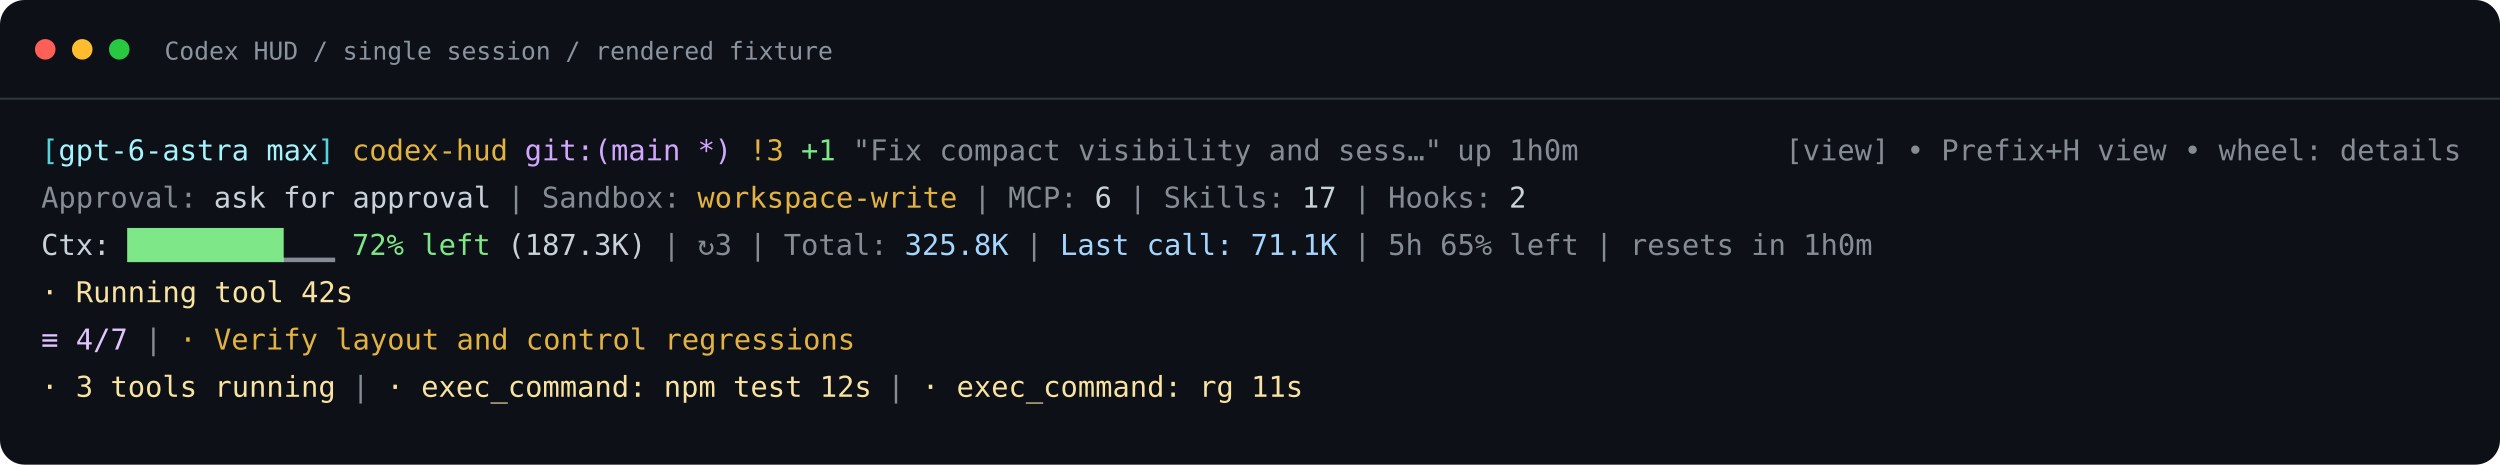
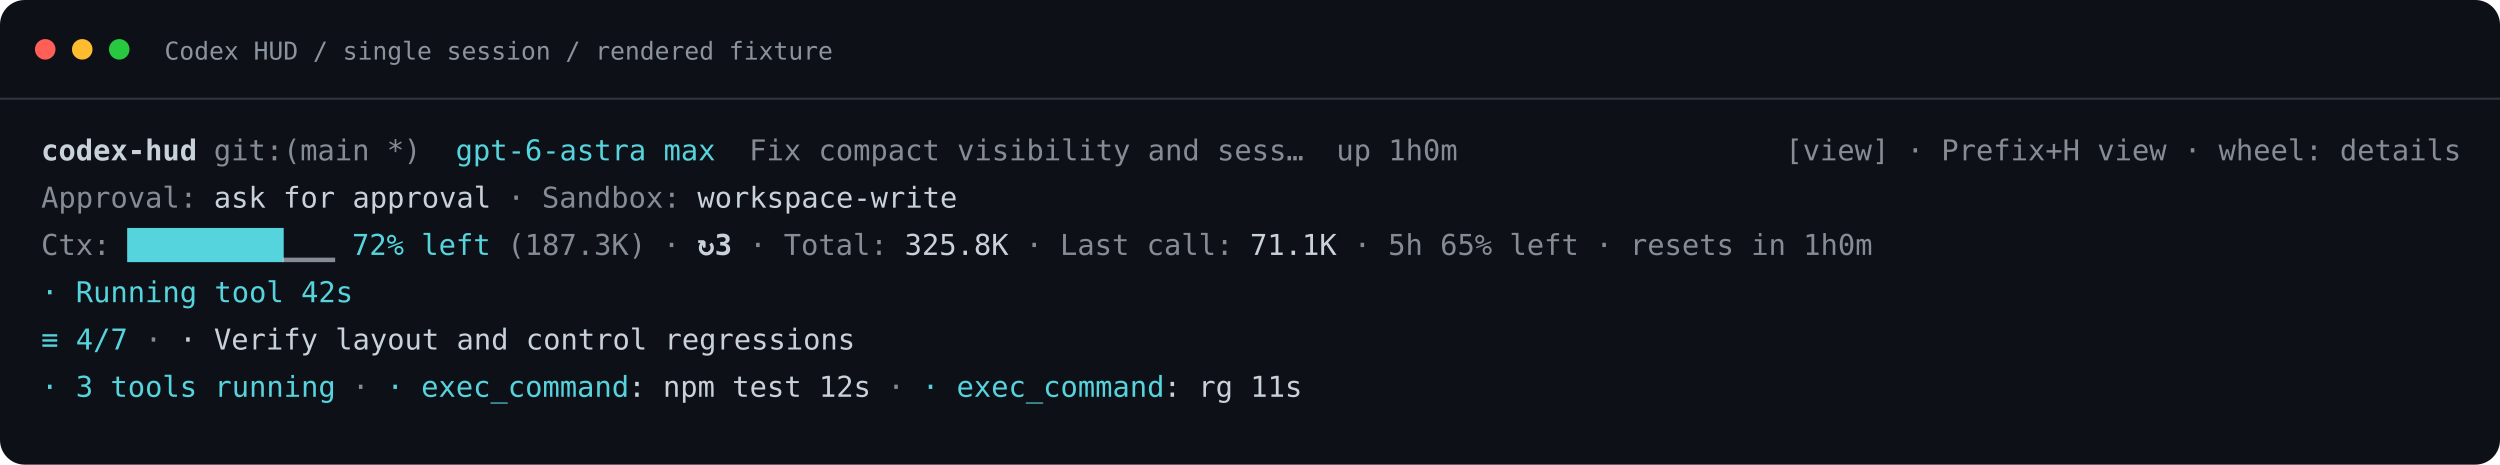
<svg xmlns="http://www.w3.org/2000/svg" width="1216" height="226" viewBox="0 0 1216 226" role="img" aria-label="Codex HUD / single session / rendered fixture">
  <rect width="1216" height="226" rx="12" fill="#0d1117" />
  <path d="M0 48H1216" stroke="#30363d" />
  <circle cx="22" cy="24" r="5" fill="#ff5f57" />
  <circle cx="40" cy="24" r="5" fill="#febc2e" />
  <circle cx="58" cy="24" r="5" fill="#28c840" />
  <text x="80" y="29" fill="#8b949e" font-family="monospace" font-size="12">Codex HUD / single session / rendered fixture</text>
  <g font-family="Menlo,DejaVu Sans Mono,monospace" font-size="14" xml:space="preserve">
-     <text x="20" y="78" fill="#56d4dd" opacity="1" textLength="8.4" lengthAdjust="spacingAndGlyphs">[</text>
-     <text x="28.4" y="78" fill="#a5f3fc" opacity="1" textLength="126" lengthAdjust="spacingAndGlyphs">gpt-6-astra max</text>
-     <text x="154.4" y="78" fill="#56d4dd" opacity="1" textLength="8.4" lengthAdjust="spacingAndGlyphs">]</text>
-     <text x="162.8" y="78" fill="#c9d1d9" opacity="1" textLength="8.4" lengthAdjust="spacingAndGlyphs"> </text>
-     <text x="171.2" y="78" fill="#e3b341" opacity="1" textLength="75.6" lengthAdjust="spacingAndGlyphs">codex-hud</text>
-     <text x="246.8" y="78" fill="#c9d1d9" opacity="1" textLength="8.4" lengthAdjust="spacingAndGlyphs"> </text>
-     <text x="255.2" y="78" fill="#d2a8ff" opacity="1" textLength="42" lengthAdjust="spacingAndGlyphs">git:(</text>
-     <text x="297.2" y="78" fill="#d2a8ff" opacity="1" textLength="50.4" lengthAdjust="spacingAndGlyphs">main *</text>
-     <text x="347.6" y="78" fill="#d2a8ff" opacity="1" textLength="8.4" lengthAdjust="spacingAndGlyphs">)</text>
-     <text x="356" y="78" fill="#c9d1d9" opacity="1" textLength="8.4" lengthAdjust="spacingAndGlyphs"> </text>
-     <text x="364.4" y="78" fill="#e3b341" opacity="1" textLength="16.8" lengthAdjust="spacingAndGlyphs">!3</text>
-     <text x="381.2" y="78" fill="#c9d1d9" opacity="1" textLength="8.4" lengthAdjust="spacingAndGlyphs"> </text>
-     <text x="389.6" y="78" fill="#7ee787" opacity="1" textLength="16.8" lengthAdjust="spacingAndGlyphs">+1</text>
-     <text x="406.4" y="78" fill="#c9d1d9" opacity="1" textLength="8.4" lengthAdjust="spacingAndGlyphs"> </text>
-     <text x="414.8" y="78" fill="#c9d1d9" opacity="0.64" textLength="285.6" lengthAdjust="spacingAndGlyphs">"Fix compact visibility and sess…"</text>
-     <text x="700.4" y="78" fill="#c9d1d9" opacity="1" textLength="8.4" lengthAdjust="spacingAndGlyphs"> </text>
-     <text x="708.8" y="78" fill="#c9d1d9" opacity="0.64" textLength="58.8" lengthAdjust="spacingAndGlyphs">up 1h0m</text>
-     <text x="767.6" y="78" fill="#c9d1d9" opacity="1" textLength="100.8" lengthAdjust="spacingAndGlyphs">            </text>
-     <text x="868.4" y="78" fill="#c9d1d9" opacity="0.64" textLength="327.6" lengthAdjust="spacingAndGlyphs">[view] • Prefix+H view • wheel: details</text>
-     <text x="20" y="101" fill="#c9d1d9" opacity="0.64" textLength="84" lengthAdjust="spacingAndGlyphs">Approval: </text>
-     <text x="104" y="101" fill="#c9d1d9" opacity="1" textLength="142.8" lengthAdjust="spacingAndGlyphs">ask for approval </text>
-     <text x="246.8" y="101" fill="#c9d1d9" opacity="0.64" textLength="8.4" lengthAdjust="spacingAndGlyphs">|</text>
-     <text x="255.2" y="101" fill="#c9d1d9" opacity="1" textLength="8.4" lengthAdjust="spacingAndGlyphs"> </text>
-     <text x="263.6" y="101" fill="#c9d1d9" opacity="0.64" textLength="75.6" lengthAdjust="spacingAndGlyphs">Sandbox: </text>
-     <text x="339.2" y="101" fill="#e3b341" opacity="1" textLength="126" lengthAdjust="spacingAndGlyphs">workspace-write</text>
-     <text x="465.2" y="101" fill="#c9d1d9" opacity="1" textLength="8.4" lengthAdjust="spacingAndGlyphs"> </text>
-     <text x="473.6" y="101" fill="#c9d1d9" opacity="0.64" textLength="8.4" lengthAdjust="spacingAndGlyphs">|</text>
-     <text x="482" y="101" fill="#c9d1d9" opacity="1" textLength="8.4" lengthAdjust="spacingAndGlyphs"> </text>
-     <text x="490.4" y="101" fill="#c9d1d9" opacity="0.64" textLength="42" lengthAdjust="spacingAndGlyphs">MCP: </text>
-     <text x="532.4" y="101" fill="#c9d1d9" opacity="1" textLength="16.8" lengthAdjust="spacingAndGlyphs">6 </text>
-     <text x="549.2" y="101" fill="#c9d1d9" opacity="0.64" textLength="8.4" lengthAdjust="spacingAndGlyphs">|</text>
-     <text x="557.6" y="101" fill="#c9d1d9" opacity="1" textLength="8.4" lengthAdjust="spacingAndGlyphs"> </text>
-     <text x="566" y="101" fill="#c9d1d9" opacity="0.64" textLength="67.2" lengthAdjust="spacingAndGlyphs">Skills: </text>
-     <text x="633.2" y="101" fill="#c9d1d9" opacity="1" textLength="25.2" lengthAdjust="spacingAndGlyphs">17 </text>
-     <text x="658.4" y="101" fill="#c9d1d9" opacity="0.64" textLength="8.4" lengthAdjust="spacingAndGlyphs">|</text>
-     <text x="666.8" y="101" fill="#c9d1d9" opacity="1" textLength="8.4" lengthAdjust="spacingAndGlyphs"> </text>
-     <text x="675.2" y="101" fill="#c9d1d9" opacity="0.64" textLength="58.8" lengthAdjust="spacingAndGlyphs">Hooks: </text>
-     <text x="734" y="101" fill="#c9d1d9" opacity="1" textLength="8.4" lengthAdjust="spacingAndGlyphs">2</text>
-     <text x="20" y="124" fill="#c9d1d9" opacity="1" textLength="42" lengthAdjust="spacingAndGlyphs">Ctx: </text>
-     <text x="62" y="124" fill="#7ee787" opacity="1" textLength="75.6" lengthAdjust="spacingAndGlyphs">█████████</text>
-     <text x="137.6" y="124" fill="#c9d1d9" opacity="0.64" textLength="25.2" lengthAdjust="spacingAndGlyphs">▁▁▁</text>
-     <text x="162.8" y="124" fill="#c9d1d9" opacity="1" textLength="8.4" lengthAdjust="spacingAndGlyphs"> </text>
-     <text x="171.2" y="124" fill="#7ee787" opacity="1" textLength="67.2" lengthAdjust="spacingAndGlyphs">72% left</text>
-     <text x="238.4" y="124" fill="#c9d1d9" opacity="1" textLength="84" lengthAdjust="spacingAndGlyphs"> (187.3K) </text>
-     <text x="322.4" y="124" fill="#c9d1d9" opacity="0.64" textLength="8.4" lengthAdjust="spacingAndGlyphs">|</text>
-     <text x="330.8" y="124" fill="#c9d1d9" opacity="1" textLength="8.4" lengthAdjust="spacingAndGlyphs"> </text>
-     <text x="339.2" y="124" fill="#c9d1d9" opacity="0.64" textLength="16.8" lengthAdjust="spacingAndGlyphs">↻3</text>
-     <text x="356" y="124" fill="#c9d1d9" opacity="1" textLength="8.4" lengthAdjust="spacingAndGlyphs"> </text>
-     <text x="364.4" y="124" fill="#c9d1d9" opacity="0.64" textLength="8.4" lengthAdjust="spacingAndGlyphs">|</text>
-     <text x="372.8" y="124" fill="#c9d1d9" opacity="1" textLength="8.4" lengthAdjust="spacingAndGlyphs"> </text>
-     <text x="381.2" y="124" fill="#c9d1d9" opacity="0.64" textLength="58.8" lengthAdjust="spacingAndGlyphs">Total: </text>
-     <text x="440" y="124" fill="#a5d6ff" opacity="1" textLength="50.4" lengthAdjust="spacingAndGlyphs">325.8K</text>
-     <text x="490.4" y="124" fill="#c9d1d9" opacity="1" textLength="8.4" lengthAdjust="spacingAndGlyphs"> </text>
-     <text x="498.8" y="124" fill="#c9d1d9" opacity="0.64" textLength="8.4" lengthAdjust="spacingAndGlyphs">|</text>
-     <text x="507.2" y="124" fill="#c9d1d9" opacity="1" textLength="8.4" lengthAdjust="spacingAndGlyphs"> </text>
-     <text x="515.6" y="124" fill="#a5d6ff" opacity="1" textLength="134.4" lengthAdjust="spacingAndGlyphs">Last call: 71.1K</text>
-     <text x="650" y="124" fill="#c9d1d9" opacity="1" textLength="8.4" lengthAdjust="spacingAndGlyphs"> </text>
-     <text x="658.4" y="124" fill="#c9d1d9" opacity="0.64" textLength="8.4" lengthAdjust="spacingAndGlyphs">|</text>
-     <text x="666.8" y="124" fill="#c9d1d9" opacity="1" textLength="8.4" lengthAdjust="spacingAndGlyphs"> </text>
-     <text x="675.2" y="124" fill="#c9d1d9" opacity="0.64" textLength="92.4" lengthAdjust="spacingAndGlyphs">5h 65% left</text>
-     <text x="767.6" y="124" fill="#c9d1d9" opacity="1" textLength="8.4" lengthAdjust="spacingAndGlyphs"> </text>
-     <text x="776" y="124" fill="#c9d1d9" opacity="0.64" textLength="8.4" lengthAdjust="spacingAndGlyphs">|</text>
-     <text x="784.4" y="124" fill="#c9d1d9" opacity="1" textLength="8.4" lengthAdjust="spacingAndGlyphs"> </text>
-     <text x="792.8" y="124" fill="#c9d1d9" opacity="0.64" textLength="117.6" lengthAdjust="spacingAndGlyphs">resets in 1h0m</text>
-     <text x="20" y="147" fill="#f8e3a1" opacity="1" textLength="151.2" lengthAdjust="spacingAndGlyphs">· Running tool 42s</text>
-     <text x="20" y="170" fill="#e2c5ff" opacity="1" textLength="42" lengthAdjust="spacingAndGlyphs">≡ 4/7</text>
-     <text x="62" y="170" fill="#c9d1d9" opacity="1" textLength="8.4" lengthAdjust="spacingAndGlyphs"> </text>
-     <text x="70.4" y="170" fill="#c9d1d9" opacity="0.64" textLength="8.4" lengthAdjust="spacingAndGlyphs">|</text>
-     <text x="78.8" y="170" fill="#c9d1d9" opacity="1" textLength="8.4" lengthAdjust="spacingAndGlyphs"> </text>
-     <text x="87.2" y="170" fill="#e3b341" opacity="1" textLength="327.6" lengthAdjust="spacingAndGlyphs">· Verify layout and control regressions</text>
-     <text x="20" y="193" fill="#f8e3a1" opacity="1" textLength="142.8" lengthAdjust="spacingAndGlyphs">· 3 tools running</text>
-     <text x="162.8" y="193" fill="#c9d1d9" opacity="1" textLength="8.4" lengthAdjust="spacingAndGlyphs"> </text>
-     <text x="171.2" y="193" fill="#c9d1d9" opacity="0.64" textLength="8.4" lengthAdjust="spacingAndGlyphs">|</text>
-     <text x="179.6" y="193" fill="#c9d1d9" opacity="1" textLength="8.4" lengthAdjust="spacingAndGlyphs"> </text>
-     <text x="188" y="193" fill="#f8e3a1" opacity="1" textLength="235.2" lengthAdjust="spacingAndGlyphs">· exec_command: npm test 12s</text>
-     <text x="423.2" y="193" fill="#c9d1d9" opacity="1" textLength="8.4" lengthAdjust="spacingAndGlyphs"> </text>
-     <text x="431.6" y="193" fill="#c9d1d9" opacity="0.64" textLength="8.4" lengthAdjust="spacingAndGlyphs">|</text>
-     <text x="440" y="193" fill="#c9d1d9" opacity="1" textLength="8.4" lengthAdjust="spacingAndGlyphs"> </text>
-     <text x="448.4" y="193" fill="#f8e3a1" opacity="1" textLength="184.8" lengthAdjust="spacingAndGlyphs">· exec_command: rg 11s</text>
+     <text x="20" y="78" fill="#c9d1d9" opacity="1" font-weight="700" textLength="75.6" lengthAdjust="spacingAndGlyphs">codex-hud</text>
+     <text x="95.6" y="78" fill="#c9d1d9" opacity="1" font-weight="400" textLength="8.4" lengthAdjust="spacingAndGlyphs"> </text>
+     <text x="104" y="78" fill="#c9d1d9" opacity="0.64" font-weight="400" textLength="42" lengthAdjust="spacingAndGlyphs">git:(</text>
+     <text x="146" y="78" fill="#c9d1d9" opacity="0.64" font-weight="400" textLength="50.4" lengthAdjust="spacingAndGlyphs">main *</text>
+     <text x="196.4" y="78" fill="#c9d1d9" opacity="0.64" font-weight="400" textLength="8.4" lengthAdjust="spacingAndGlyphs">)</text>
+     <text x="204.8" y="78" fill="#c9d1d9" opacity="1" font-weight="400" textLength="16.8" lengthAdjust="spacingAndGlyphs">  </text>
+     <text x="221.6" y="78" fill="#56d4dd" opacity="1" font-weight="400" textLength="126" lengthAdjust="spacingAndGlyphs">gpt-6-astra max</text>
+     <text x="347.6" y="78" fill="#c9d1d9" opacity="1" font-weight="400" textLength="16.8" lengthAdjust="spacingAndGlyphs">  </text>
+     <text x="364.4" y="78" fill="#c9d1d9" opacity="0.64" font-weight="400" textLength="268.8" lengthAdjust="spacingAndGlyphs">Fix compact visibility and sess…</text>
+     <text x="633.2" y="78" fill="#c9d1d9" opacity="1" font-weight="400" textLength="16.8" lengthAdjust="spacingAndGlyphs">  </text>
+     <text x="650" y="78" fill="#c9d1d9" opacity="0.64" font-weight="400" textLength="58.8" lengthAdjust="spacingAndGlyphs">up 1h0m</text>
+     <text x="708.8" y="78" fill="#c9d1d9" opacity="1" font-weight="400" textLength="159.6" lengthAdjust="spacingAndGlyphs">                   </text>
+     <text x="868.4" y="78" fill="#c9d1d9" opacity="0.64" font-weight="400" textLength="327.6" lengthAdjust="spacingAndGlyphs">[view] · Prefix+H view · wheel: details</text>
+     <text x="20" y="101" fill="#c9d1d9" opacity="0.64" font-weight="400" textLength="84" lengthAdjust="spacingAndGlyphs">Approval: </text>
+     <text x="104" y="101" fill="#c9d1d9" opacity="1" font-weight="400" textLength="134.4" lengthAdjust="spacingAndGlyphs">ask for approval</text>
+     <text x="238.4" y="101" fill="#c9d1d9" opacity="0.64" font-weight="400" textLength="25.2" lengthAdjust="spacingAndGlyphs"> · </text>
+     <text x="263.6" y="101" fill="#c9d1d9" opacity="0.64" font-weight="400" textLength="75.6" lengthAdjust="spacingAndGlyphs">Sandbox: </text>
+     <text x="339.2" y="101" fill="#c9d1d9" opacity="1" font-weight="400" textLength="126" lengthAdjust="spacingAndGlyphs">workspace-write</text>
+     <text x="20" y="124" fill="#c9d1d9" opacity="0.64" font-weight="400" textLength="42" lengthAdjust="spacingAndGlyphs">Ctx: </text>
+     <text x="62" y="124" fill="#56d4dd" opacity="1" font-weight="400" textLength="75.6" lengthAdjust="spacingAndGlyphs">█████████</text>
+     <text x="137.6" y="124" fill="#c9d1d9" opacity="0.64" font-weight="400" textLength="25.2" lengthAdjust="spacingAndGlyphs">▁▁▁</text>
+     <text x="162.8" y="124" fill="#c9d1d9" opacity="1" font-weight="400" textLength="8.4" lengthAdjust="spacingAndGlyphs"> </text>
+     <text x="171.2" y="124" fill="#56d4dd" opacity="1" font-weight="400" textLength="67.2" lengthAdjust="spacingAndGlyphs">72% left</text>
+     <text x="238.4" y="124" fill="#c9d1d9" opacity="1" font-weight="400" textLength="8.4" lengthAdjust="spacingAndGlyphs"> </text>
+     <text x="246.8" y="124" fill="#c9d1d9" opacity="0.64" font-weight="400" textLength="67.2" lengthAdjust="spacingAndGlyphs">(187.3K)</text>
+     <text x="314" y="124" fill="#c9d1d9" opacity="0.64" font-weight="400" textLength="25.2" lengthAdjust="spacingAndGlyphs"> · </text>
+     <text x="339.2" y="124" fill="#c9d1d9" opacity="1" font-weight="700" textLength="16.8" lengthAdjust="spacingAndGlyphs">↻3</text>
+     <text x="356" y="124" fill="#c9d1d9" opacity="0.64" font-weight="400" textLength="25.2" lengthAdjust="spacingAndGlyphs"> · </text>
+     <text x="381.2" y="124" fill="#c9d1d9" opacity="0.64" font-weight="400" textLength="58.8" lengthAdjust="spacingAndGlyphs">Total: </text>
+     <text x="440" y="124" fill="#c9d1d9" opacity="1" font-weight="400" textLength="50.4" lengthAdjust="spacingAndGlyphs">325.8K</text>
+     <text x="490.4" y="124" fill="#c9d1d9" opacity="0.64" font-weight="400" textLength="25.2" lengthAdjust="spacingAndGlyphs"> · </text>
+     <text x="515.6" y="124" fill="#c9d1d9" opacity="0.64" font-weight="400" textLength="92.4" lengthAdjust="spacingAndGlyphs">Last call: </text>
+     <text x="608" y="124" fill="#c9d1d9" opacity="1" font-weight="400" textLength="42" lengthAdjust="spacingAndGlyphs">71.1K</text>
+     <text x="650" y="124" fill="#c9d1d9" opacity="0.64" font-weight="400" textLength="25.2" lengthAdjust="spacingAndGlyphs"> · </text>
+     <text x="675.2" y="124" fill="#c9d1d9" opacity="0.64" font-weight="400" textLength="92.4" lengthAdjust="spacingAndGlyphs">5h 65% left</text>
+     <text x="767.6" y="124" fill="#c9d1d9" opacity="0.64" font-weight="400" textLength="25.2" lengthAdjust="spacingAndGlyphs"> · </text>
+     <text x="792.8" y="124" fill="#c9d1d9" opacity="0.64" font-weight="400" textLength="117.6" lengthAdjust="spacingAndGlyphs">resets in 1h0m</text>
+     <text x="20" y="147" fill="#56d4dd" opacity="1" font-weight="400" textLength="151.2" lengthAdjust="spacingAndGlyphs">· Running tool 42s</text>
+     <text x="20" y="170" fill="#56d4dd" opacity="1" font-weight="400" textLength="42" lengthAdjust="spacingAndGlyphs">≡ 4/7</text>
+     <text x="62" y="170" fill="#c9d1d9" opacity="0.64" font-weight="400" textLength="25.2" lengthAdjust="spacingAndGlyphs"> · </text>
+     <text x="87.2" y="170" fill="#c9d1d9" opacity="1" font-weight="400" textLength="327.6" lengthAdjust="spacingAndGlyphs">· Verify layout and control regressions</text>
+     <text x="20" y="193" fill="#56d4dd" opacity="1" font-weight="400" textLength="142.8" lengthAdjust="spacingAndGlyphs">· 3 tools running</text>
+     <text x="162.8" y="193" fill="#c9d1d9" opacity="0.64" font-weight="400" textLength="25.2" lengthAdjust="spacingAndGlyphs"> · </text>
+     <text x="188" y="193" fill="#56d4dd" opacity="1" font-weight="400" textLength="117.6" lengthAdjust="spacingAndGlyphs">· exec_command</text>
+     <text x="305.6" y="193" fill="#c9d1d9" opacity="1" font-weight="400" textLength="117.6" lengthAdjust="spacingAndGlyphs">: npm test 12s</text>
+     <text x="423.2" y="193" fill="#c9d1d9" opacity="0.64" font-weight="400" textLength="25.2" lengthAdjust="spacingAndGlyphs"> · </text>
+     <text x="448.4" y="193" fill="#56d4dd" opacity="1" font-weight="400" textLength="117.6" lengthAdjust="spacingAndGlyphs">· exec_command</text>
+     <text x="566" y="193" fill="#c9d1d9" opacity="1" font-weight="400" textLength="67.2" lengthAdjust="spacingAndGlyphs">: rg 11s</text>
  </g>
</svg>
